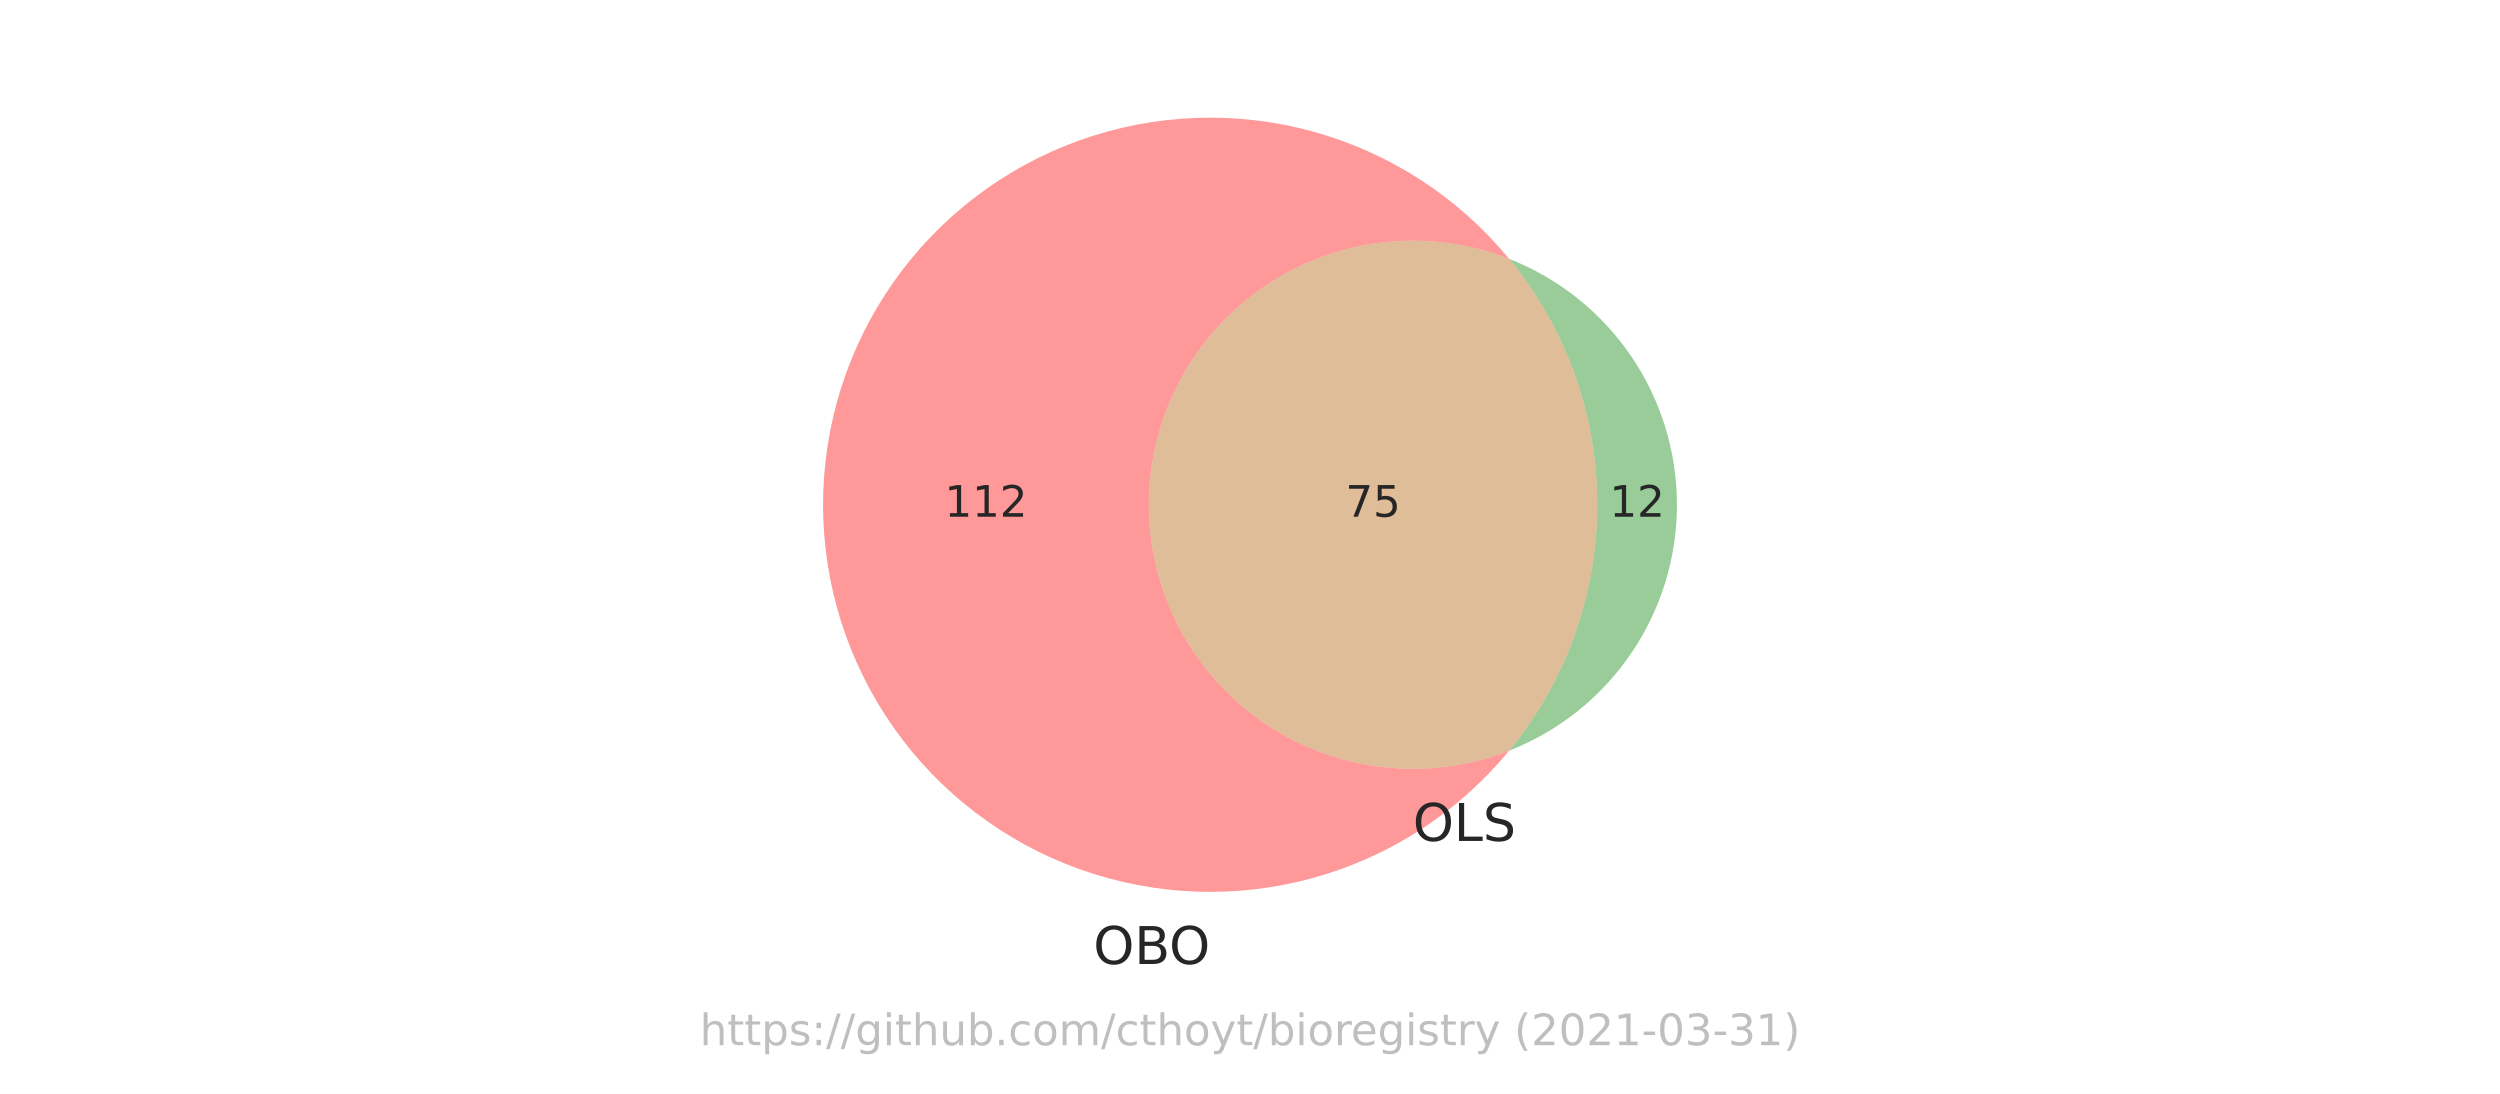
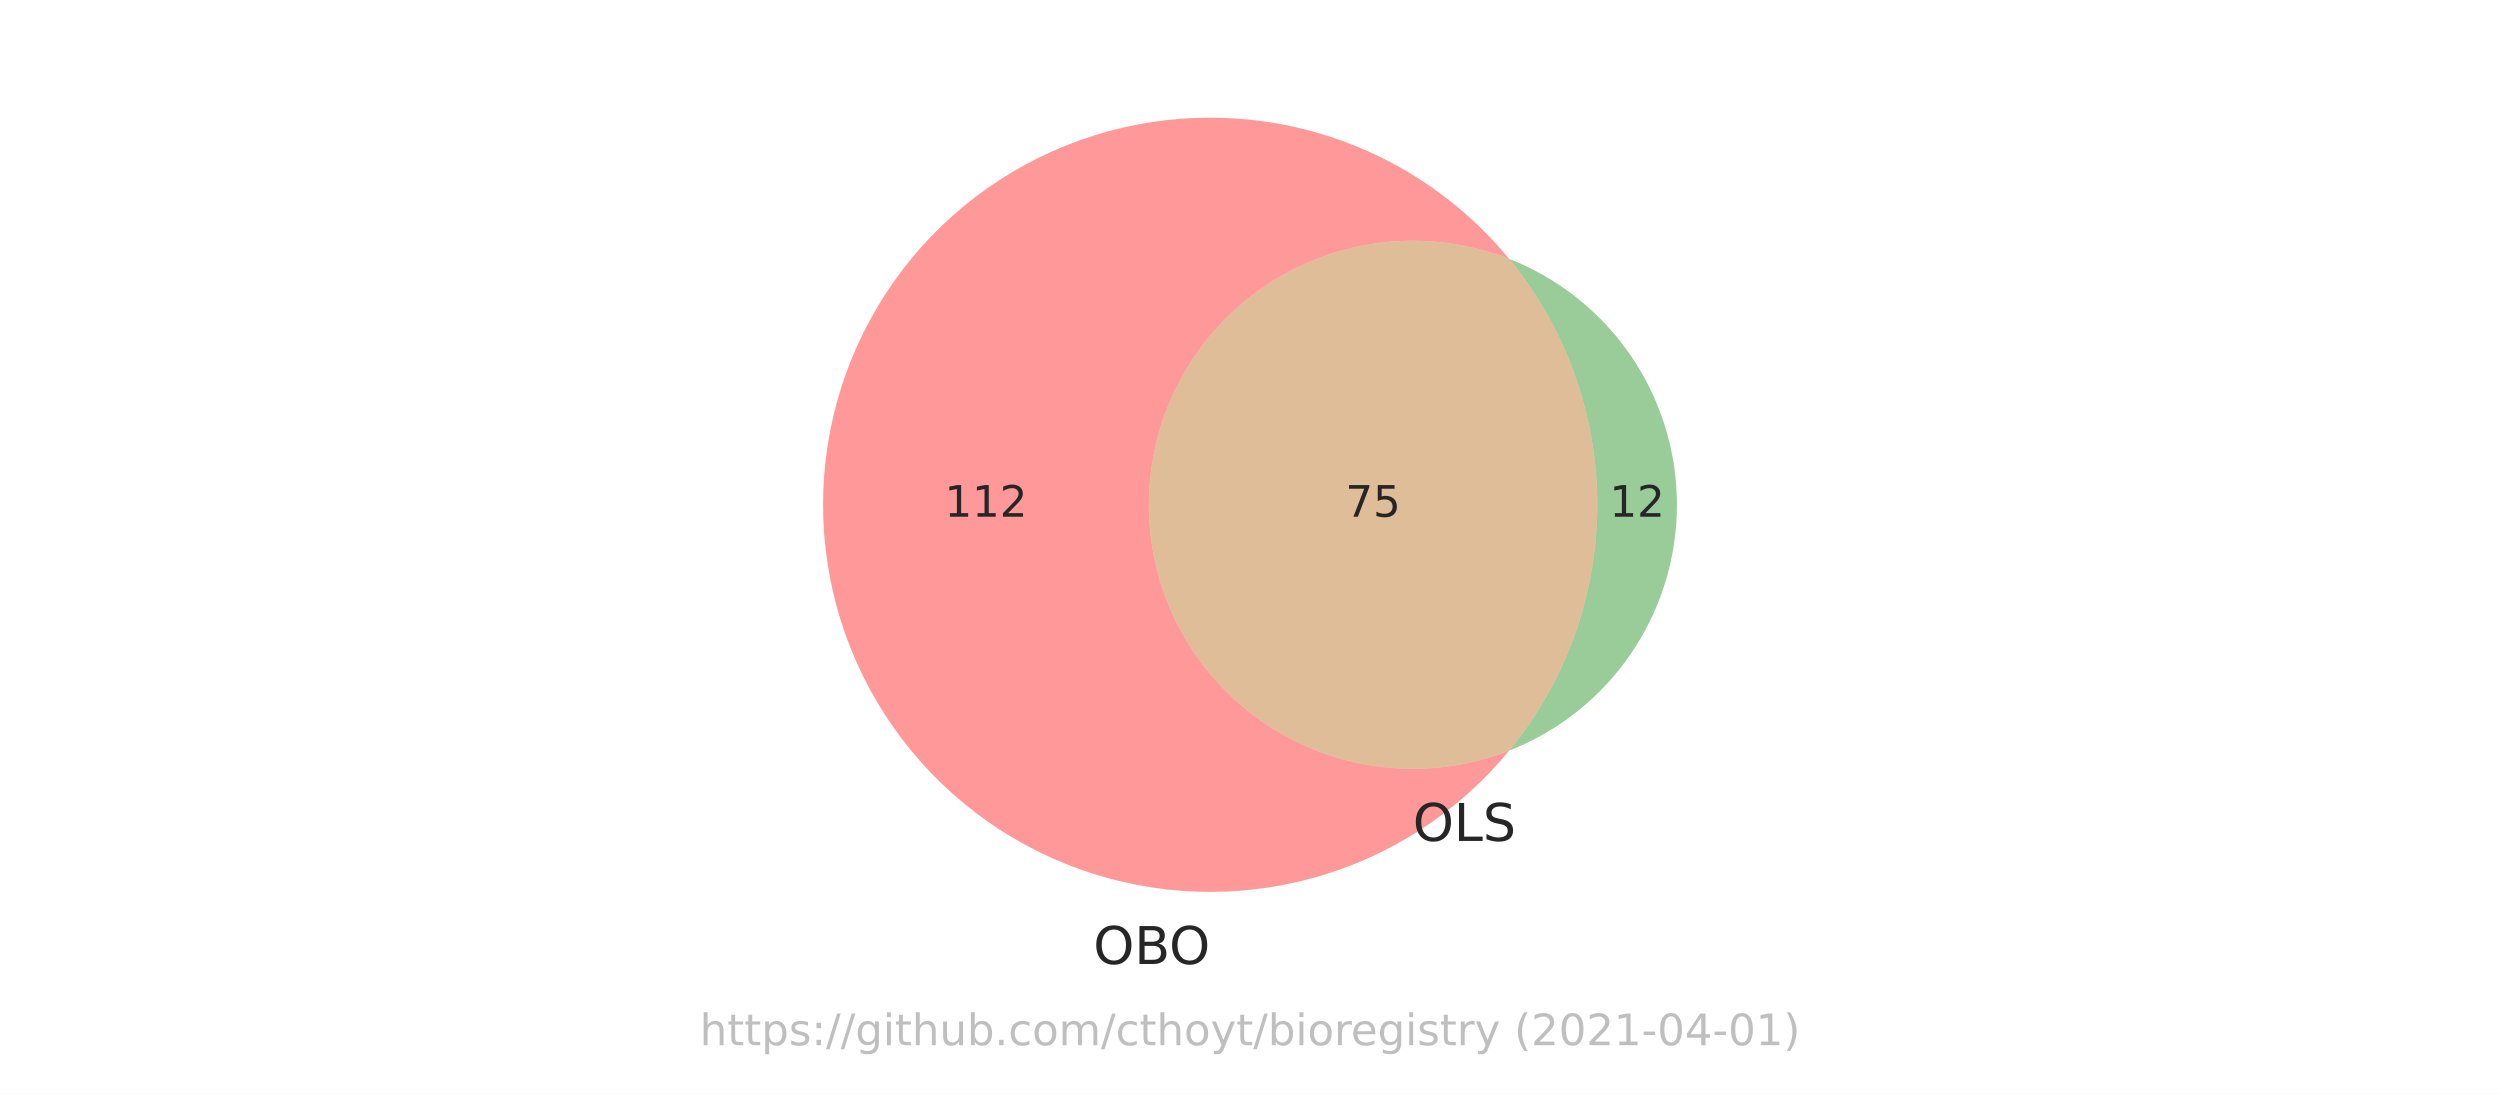
<svg xmlns="http://www.w3.org/2000/svg" xmlns:xlink="http://www.w3.org/1999/xlink" height="252pt" version="1.1" viewBox="0 0 576 252" width="576pt">
  <defs>
    <style type="text/css">*{stroke-linecap:butt;stroke-linejoin:round;}</style>
  </defs>
  <g id="figure_1">
    <g id="patch_1">
      <path d="M 0 252  L 576 252  L 576 0  L 0 0  z " style="fill:#ffffff;" />
    </g>
    <g id="axes_1">
      <g id="patch_2">
-         <path clip-path="url(#p67e93b3b9c)" d="M 347.714 172.945  C 338.492 176.556 328.527 177.861 318.686 176.747  C 308.845 175.632 299.424 172.131 291.243 166.549  C 283.062 160.967 276.367 153.471 271.741 144.714  C 267.115 135.957 264.697 126.202 264.697 116.298  C 264.697 106.394 267.115 96.639 271.741 87.882  C 276.367 79.125 283.062 71.629 291.243 66.047  C 299.424 60.465 308.845 56.964 318.686 55.849  C 328.527 54.735 338.492 56.04 347.714 59.651  C 341.912 52.595 335.06 46.472 327.398 41.496  C 319.737 36.521 311.356 32.752 302.55 30.322  C 293.744 27.892 284.616 26.829 275.487 27.17  C 266.358 27.512 257.336 29.254 248.736 32.336  C 240.136 35.418 232.06 39.802 224.792 45.336  C 217.524 50.871 211.149 57.489 205.89 64.959  C 200.632 72.429 196.552 80.663 193.794 89.372  C 191.036 98.081 189.633 107.163 189.633 116.298  C 189.633 125.433 191.036 134.515 193.794 143.224  C 196.552 151.933 200.632 160.167 205.89 167.637  C 211.149 175.107 217.524 181.725 224.792 187.26  C 232.06 192.794 240.136 197.178 248.736 200.26  C 257.336 203.342 266.358 205.084 275.487 205.426  C 284.616 205.767 293.744 204.704 302.55 202.274  C 311.356 199.844 319.737 196.075 327.398 191.1  C 335.06 186.124 341.912 180.001 347.714 172.945  " style="fill:#ff0000;opacity:0.4;" />
+         <path clip-path="url(#pd540464a8e)" d="M 347.714 172.945  C 338.492 176.556 328.527 177.861 318.686 176.747  C 308.845 175.632 299.424 172.131 291.243 166.549  C 283.062 160.967 276.367 153.471 271.741 144.714  C 267.115 135.957 264.697 126.202 264.697 116.298  C 264.697 106.394 267.115 96.639 271.741 87.882  C 276.367 79.125 283.062 71.629 291.243 66.047  C 299.424 60.465 308.845 56.964 318.686 55.849  C 328.527 54.735 338.492 56.04 347.714 59.651  C 341.912 52.595 335.06 46.472 327.398 41.496  C 319.737 36.521 311.356 32.752 302.55 30.322  C 293.744 27.892 284.616 26.829 275.487 27.17  C 266.358 27.512 257.336 29.254 248.736 32.336  C 240.136 35.418 232.06 39.802 224.792 45.336  C 217.524 50.871 211.149 57.489 205.89 64.959  C 200.632 72.429 196.552 80.663 193.794 89.372  C 191.036 98.081 189.633 107.163 189.633 116.298  C 189.633 125.433 191.036 134.515 193.794 143.224  C 196.552 151.933 200.632 160.167 205.89 167.637  C 211.149 175.107 217.524 181.725 224.792 187.26  C 232.06 192.794 240.136 197.178 248.736 200.26  C 257.336 203.342 266.358 205.084 275.487 205.426  C 284.616 205.767 293.744 204.704 302.55 202.274  C 311.356 199.844 319.737 196.075 327.398 191.1  C 335.06 186.124 341.912 180.001 347.714 172.945  " style="fill:#ff0000;opacity:0.4;" />
      </g>
      <g id="patch_3">
-         <path clip-path="url(#p67e93b3b9c)" d="M 347.714 59.651  C 360.835 75.608 368.013 95.639 368.013 116.298  C 368.013 136.957 360.835 156.988 347.714 172.945  C 359.104 168.485 368.889 160.691 375.783 150.587  C 382.678 140.483 386.367 128.53 386.367 116.298  C 386.367 104.066 382.678 92.113 375.783 82.009  C 368.889 71.905 359.104 64.111 347.714 59.651  " style="fill:#008000;opacity:0.4;" />
+         <path clip-path="url(#pd540464a8e)" d="M 347.714 59.651  C 360.835 75.608 368.013 95.639 368.013 116.298  C 368.013 136.957 360.835 156.988 347.714 172.945  C 359.104 168.485 368.889 160.691 375.783 150.587  C 382.678 140.483 386.367 128.53 386.367 116.298  C 386.367 104.066 382.678 92.113 375.783 82.009  C 368.889 71.905 359.104 64.111 347.714 59.651  " style="fill:#008000;opacity:0.4;" />
      </g>
      <g id="patch_4">
-         <path clip-path="url(#p67e93b3b9c)" d="M 347.714 172.945  C 360.835 156.988 368.013 136.957 368.013 116.298  C 368.013 95.639 360.835 75.608 347.714 59.651  C 338.492 56.04 328.527 54.735 318.686 55.849  C 308.845 56.964 299.424 60.465 291.243 66.047  C 283.062 71.629 276.367 79.125 271.741 87.882  C 267.115 96.639 264.697 106.394 264.697 116.298  C 264.697 126.202 267.115 135.957 271.741 144.714  C 276.367 153.471 283.062 160.967 291.243 166.549  C 299.424 172.131 308.845 175.632 318.686 176.747  C 328.527 177.861 338.492 176.556 347.714 172.945  " style="fill:#b25a00;opacity:0.4;" />
+         <path clip-path="url(#pd540464a8e)" d="M 347.714 172.945  C 360.835 156.988 368.013 136.957 368.013 116.298  C 368.013 95.639 360.835 75.608 347.714 59.651  C 338.492 56.04 328.527 54.735 318.686 55.849  C 308.845 56.964 299.424 60.465 291.243 66.047  C 283.062 71.629 276.367 79.125 271.741 87.882  C 267.115 96.639 264.697 106.394 264.697 116.298  C 264.697 126.202 267.115 135.957 271.741 144.714  C 276.367 153.471 283.062 160.967 291.243 166.549  C 299.424 172.131 308.845 175.632 318.686 176.747  C 328.527 177.861 338.492 176.556 347.714 172.945  " style="fill:#b25a00;opacity:0.4;" />
      </g>
      <g id="text_1">
        <g style="fill:#262626;" transform="translate(217.621 119.0574)scale(0.1 -0.1)">
          <defs>
            <path d="M 794 531  L 1825 531  L 1825 4091  L 703 3866  L 703 4441  L 1819 4666  L 2450 4666  L 2450 531  L 3481 531  L 3481 0  L 794 0  L 794 531  z " id="DejaVuSans-31" transform="scale(0.015625)" />
            <path d="M 1228 531  L 3431 531  L 3431 0  L 469 0  L 469 531  Q 828 903 1448 1529  Q 2069 2156 2228 2338  Q 2531 2678 2651 2914  Q 2772 3150 2772 3378  Q 2772 3750 2511 3984  Q 2250 4219 1831 4219  Q 1534 4219 1204 4116  Q 875 4013 500 3803  L 500 4441  Q 881 4594 1212 4672  Q 1544 4750 1819 4750  Q 2544 4750 2975 4387  Q 3406 4025 3406 3419  Q 3406 3131 3298 2873  Q 3191 2616 2906 2266  Q 2828 2175 2409 1742  Q 1991 1309 1228 531  z " id="DejaVuSans-32" transform="scale(0.015625)" />
          </defs>
          <use xlink:href="#DejaVuSans-31" />
          <use x="63.623" xlink:href="#DejaVuSans-31" />
          <use x="127.246" xlink:href="#DejaVuSans-32" />
        </g>
      </g>
      <g id="text_2">
        <g style="fill:#262626;" transform="translate(370.8276 119.0574)scale(0.1 -0.1)">
          <use xlink:href="#DejaVuSans-31" />
          <use x="63.623" xlink:href="#DejaVuSans-32" />
        </g>
      </g>
      <g id="text_3">
        <g style="fill:#262626;" transform="translate(309.9923 119.0574)scale(0.1 -0.1)">
          <defs>
            <path d="M 525 4666  L 3525 4666  L 3525 4397  L 1831 0  L 1172 0  L 2766 4134  L 525 4134  L 525 4666  z " id="DejaVuSans-37" transform="scale(0.015625)" />
            <path d="M 691 4666  L 3169 4666  L 3169 4134  L 1269 4134  L 1269 2991  Q 1406 3038 1543 3061  Q 1681 3084 1819 3084  Q 2600 3084 3056 2656  Q 3513 2228 3513 1497  Q 3513 744 3044 326  Q 2575 -91 1722 -91  Q 1428 -91 1123 -41  Q 819 9 494 109  L 494 744  Q 775 591 1075 516  Q 1375 441 1709 441  Q 2250 441 2565 725  Q 2881 1009 2881 1497  Q 2881 1984 2565 2268  Q 2250 2553 1709 2553  Q 1456 2553 1204 2497  Q 953 2441 691 2322  L 691 4666  z " id="DejaVuSans-35" transform="scale(0.015625)" />
          </defs>
          <use xlink:href="#DejaVuSans-37" />
          <use x="63.623" xlink:href="#DejaVuSans-35" />
        </g>
      </g>
      <g id="text_4">
        <g style="fill:#262626;" transform="translate(251.9073 222.1075)scale(0.12 -0.12)">
          <defs>
            <path d="M 2522 4238  Q 1834 4238 1429 3725  Q 1025 3213 1025 2328  Q 1025 1447 1429 934  Q 1834 422 2522 422  Q 3209 422 3611 934  Q 4013 1447 4013 2328  Q 4013 3213 3611 3725  Q 3209 4238 2522 4238  z M 2522 4750  Q 3503 4750 4090 4092  Q 4678 3434 4678 2328  Q 4678 1225 4090 567  Q 3503 -91 2522 -91  Q 1538 -91 948 565  Q 359 1222 359 2328  Q 359 3434 948 4092  Q 1538 4750 2522 4750  z " id="DejaVuSans-4f" transform="scale(0.015625)" />
            <path d="M 1259 2228  L 1259 519  L 2272 519  Q 2781 519 3026 730  Q 3272 941 3272 1375  Q 3272 1813 3026 2020  Q 2781 2228 2272 2228  L 1259 2228  z M 1259 4147  L 1259 2741  L 2194 2741  Q 2656 2741 2882 2914  Q 3109 3088 3109 3444  Q 3109 3797 2882 3972  Q 2656 4147 2194 4147  L 1259 4147  z M 628 4666  L 2241 4666  Q 2963 4666 3353 4366  Q 3744 4066 3744 3513  Q 3744 3084 3544 2831  Q 3344 2578 2956 2516  Q 3422 2416 3680 2098  Q 3938 1781 3938 1306  Q 3938 681 3513 340  Q 3088 0 2303 0  L 628 0  L 628 4666  z " id="DejaVuSans-42" transform="scale(0.015625)" />
          </defs>
          <use xlink:href="#DejaVuSans-4f" />
          <use x="78.711" xlink:href="#DejaVuSans-42" />
          <use x="145.564" xlink:href="#DejaVuSans-4f" />
        </g>
      </g>
      <g id="text_5">
        <g style="fill:#262626;" transform="translate(325.5319 193.7527)scale(0.12 -0.12)">
          <defs>
            <path d="M 628 4666  L 1259 4666  L 1259 531  L 3531 531  L 3531 0  L 628 0  L 628 4666  z " id="DejaVuSans-4c" transform="scale(0.015625)" />
            <path d="M 3425 4513  L 3425 3897  Q 3066 4069 2747 4153  Q 2428 4238 2131 4238  Q 1616 4238 1336 4038  Q 1056 3838 1056 3469  Q 1056 3159 1242 3001  Q 1428 2844 1947 2747  L 2328 2669  Q 3034 2534 3370 2195  Q 3706 1856 3706 1288  Q 3706 609 3251 259  Q 2797 -91 1919 -91  Q 1588 -91 1214 -16  Q 841 59 441 206  L 441 856  Q 825 641 1194 531  Q 1563 422 1919 422  Q 2459 422 2753 634  Q 3047 847 3047 1241  Q 3047 1584 2836 1778  Q 2625 1972 2144 2069  L 1759 2144  Q 1053 2284 737 2584  Q 422 2884 422 3419  Q 422 4038 858 4394  Q 1294 4750 2059 4750  Q 2388 4750 2728 4690  Q 3069 4631 3425 4513  z " id="DejaVuSans-53" transform="scale(0.015625)" />
          </defs>
          <use xlink:href="#DejaVuSans-4f" />
          <use x="78.711" xlink:href="#DejaVuSans-4c" />
          <use x="134.424" xlink:href="#DejaVuSans-53" />
        </g>
      </g>
      <g id="text_6">
        <g style="fill:#808080;opacity:0.5;" transform="translate(161.2164 240.8159)scale(0.1 -0.1)">
          <defs>
            <path d="M 3513 2113  L 3513 0  L 2938 0  L 2938 2094  Q 2938 2591 2744 2837  Q 2550 3084 2163 3084  Q 1697 3084 1428 2787  Q 1159 2491 1159 1978  L 1159 0  L 581 0  L 581 4863  L 1159 4863  L 1159 2956  Q 1366 3272 1645 3428  Q 1925 3584 2291 3584  Q 2894 3584 3203 3211  Q 3513 2838 3513 2113  z " id="DejaVuSans-68" transform="scale(0.015625)" />
            <path d="M 1172 4494  L 1172 3500  L 2356 3500  L 2356 3053  L 1172 3053  L 1172 1153  Q 1172 725 1289 603  Q 1406 481 1766 481  L 2356 481  L 2356 0  L 1766 0  Q 1100 0 847 248  Q 594 497 594 1153  L 594 3053  L 172 3053  L 172 3500  L 594 3500  L 594 4494  L 1172 4494  z " id="DejaVuSans-74" transform="scale(0.015625)" />
            <path d="M 1159 525  L 1159 -1331  L 581 -1331  L 581 3500  L 1159 3500  L 1159 2969  Q 1341 3281 1617 3432  Q 1894 3584 2278 3584  Q 2916 3584 3314 3078  Q 3713 2572 3713 1747  Q 3713 922 3314 415  Q 2916 -91 2278 -91  Q 1894 -91 1617 61  Q 1341 213 1159 525  z M 3116 1747  Q 3116 2381 2855 2742  Q 2594 3103 2138 3103  Q 1681 3103 1420 2742  Q 1159 2381 1159 1747  Q 1159 1113 1420 752  Q 1681 391 2138 391  Q 2594 391 2855 752  Q 3116 1113 3116 1747  z " id="DejaVuSans-70" transform="scale(0.015625)" />
            <path d="M 2834 3397  L 2834 2853  Q 2591 2978 2328 3040  Q 2066 3103 1784 3103  Q 1356 3103 1142 2972  Q 928 2841 928 2578  Q 928 2378 1081 2264  Q 1234 2150 1697 2047  L 1894 2003  Q 2506 1872 2764 1633  Q 3022 1394 3022 966  Q 3022 478 2636 193  Q 2250 -91 1575 -91  Q 1294 -91 989 -36  Q 684 19 347 128  L 347 722  Q 666 556 975 473  Q 1284 391 1588 391  Q 1994 391 2212 530  Q 2431 669 2431 922  Q 2431 1156 2273 1281  Q 2116 1406 1581 1522  L 1381 1569  Q 847 1681 609 1914  Q 372 2147 372 2553  Q 372 3047 722 3315  Q 1072 3584 1716 3584  Q 2034 3584 2315 3537  Q 2597 3491 2834 3397  z " id="DejaVuSans-73" transform="scale(0.015625)" />
            <path d="M 750 794  L 1409 794  L 1409 0  L 750 0  L 750 794  z M 750 3309  L 1409 3309  L 1409 2516  L 750 2516  L 750 3309  z " id="DejaVuSans-3a" transform="scale(0.015625)" />
            <path d="M 1625 4666  L 2156 4666  L 531 -594  L 0 -594  L 1625 4666  z " id="DejaVuSans-2f" transform="scale(0.015625)" />
            <path d="M 2906 1791  Q 2906 2416 2648 2759  Q 2391 3103 1925 3103  Q 1463 3103 1205 2759  Q 947 2416 947 1791  Q 947 1169 1205 825  Q 1463 481 1925 481  Q 2391 481 2648 825  Q 2906 1169 2906 1791  z M 3481 434  Q 3481 -459 3084 -895  Q 2688 -1331 1869 -1331  Q 1566 -1331 1297 -1286  Q 1028 -1241 775 -1147  L 775 -588  Q 1028 -725 1275 -790  Q 1522 -856 1778 -856  Q 2344 -856 2625 -561  Q 2906 -266 2906 331  L 2906 616  Q 2728 306 2450 153  Q 2172 0 1784 0  Q 1141 0 747 490  Q 353 981 353 1791  Q 353 2603 747 3093  Q 1141 3584 1784 3584  Q 2172 3584 2450 3431  Q 2728 3278 2906 2969  L 2906 3500  L 3481 3500  L 3481 434  z " id="DejaVuSans-67" transform="scale(0.015625)" />
            <path d="M 603 3500  L 1178 3500  L 1178 0  L 603 0  L 603 3500  z M 603 4863  L 1178 4863  L 1178 4134  L 603 4134  L 603 4863  z " id="DejaVuSans-69" transform="scale(0.015625)" />
            <path d="M 544 1381  L 544 3500  L 1119 3500  L 1119 1403  Q 1119 906 1312 657  Q 1506 409 1894 409  Q 2359 409 2629 706  Q 2900 1003 2900 1516  L 2900 3500  L 3475 3500  L 3475 0  L 2900 0  L 2900 538  Q 2691 219 2414 64  Q 2138 -91 1772 -91  Q 1169 -91 856 284  Q 544 659 544 1381  z M 1991 3584  L 1991 3584  z " id="DejaVuSans-75" transform="scale(0.015625)" />
            <path d="M 3116 1747  Q 3116 2381 2855 2742  Q 2594 3103 2138 3103  Q 1681 3103 1420 2742  Q 1159 2381 1159 1747  Q 1159 1113 1420 752  Q 1681 391 2138 391  Q 2594 391 2855 752  Q 3116 1113 3116 1747  z M 1159 2969  Q 1341 3281 1617 3432  Q 1894 3584 2278 3584  Q 2916 3584 3314 3078  Q 3713 2572 3713 1747  Q 3713 922 3314 415  Q 2916 -91 2278 -91  Q 1894 -91 1617 61  Q 1341 213 1159 525  L 1159 0  L 581 0  L 581 4863  L 1159 4863  L 1159 2969  z " id="DejaVuSans-62" transform="scale(0.015625)" />
            <path d="M 684 794  L 1344 794  L 1344 0  L 684 0  L 684 794  z " id="DejaVuSans-2e" transform="scale(0.015625)" />
            <path d="M 3122 3366  L 3122 2828  Q 2878 2963 2633 3030  Q 2388 3097 2138 3097  Q 1578 3097 1268 2742  Q 959 2388 959 1747  Q 959 1106 1268 751  Q 1578 397 2138 397  Q 2388 397 2633 464  Q 2878 531 3122 666  L 3122 134  Q 2881 22 2623 -34  Q 2366 -91 2075 -91  Q 1284 -91 818 406  Q 353 903 353 1747  Q 353 2603 823 3093  Q 1294 3584 2113 3584  Q 2378 3584 2631 3529  Q 2884 3475 3122 3366  z " id="DejaVuSans-63" transform="scale(0.015625)" />
            <path d="M 1959 3097  Q 1497 3097 1228 2736  Q 959 2375 959 1747  Q 959 1119 1226 758  Q 1494 397 1959 397  Q 2419 397 2687 759  Q 2956 1122 2956 1747  Q 2956 2369 2687 2733  Q 2419 3097 1959 3097  z M 1959 3584  Q 2709 3584 3137 3096  Q 3566 2609 3566 1747  Q 3566 888 3137 398  Q 2709 -91 1959 -91  Q 1206 -91 779 398  Q 353 888 353 1747  Q 353 2609 779 3096  Q 1206 3584 1959 3584  z " id="DejaVuSans-6f" transform="scale(0.015625)" />
            <path d="M 3328 2828  Q 3544 3216 3844 3400  Q 4144 3584 4550 3584  Q 5097 3584 5394 3201  Q 5691 2819 5691 2113  L 5691 0  L 5113 0  L 5113 2094  Q 5113 2597 4934 2840  Q 4756 3084 4391 3084  Q 3944 3084 3684 2787  Q 3425 2491 3425 1978  L 3425 0  L 2847 0  L 2847 2094  Q 2847 2600 2669 2842  Q 2491 3084 2119 3084  Q 1678 3084 1418 2786  Q 1159 2488 1159 1978  L 1159 0  L 581 0  L 581 3500  L 1159 3500  L 1159 2956  Q 1356 3278 1631 3431  Q 1906 3584 2284 3584  Q 2666 3584 2933 3390  Q 3200 3197 3328 2828  z " id="DejaVuSans-6d" transform="scale(0.015625)" />
            <path d="M 2059 -325  Q 1816 -950 1584 -1140  Q 1353 -1331 966 -1331  L 506 -1331  L 506 -850  L 844 -850  Q 1081 -850 1212 -737  Q 1344 -625 1503 -206  L 1606 56  L 191 3500  L 800 3500  L 1894 763  L 2988 3500  L 3597 3500  L 2059 -325  z " id="DejaVuSans-79" transform="scale(0.015625)" />
            <path d="M 2631 2963  Q 2534 3019 2420 3045  Q 2306 3072 2169 3072  Q 1681 3072 1420 2755  Q 1159 2438 1159 1844  L 1159 0  L 581 0  L 581 3500  L 1159 3500  L 1159 2956  Q 1341 3275 1631 3429  Q 1922 3584 2338 3584  Q 2397 3584 2469 3576  Q 2541 3569 2628 3553  L 2631 2963  z " id="DejaVuSans-72" transform="scale(0.015625)" />
            <path d="M 3597 1894  L 3597 1613  L 953 1613  Q 991 1019 1311 708  Q 1631 397 2203 397  Q 2534 397 2845 478  Q 3156 559 3463 722  L 3463 178  Q 3153 47 2828 -22  Q 2503 -91 2169 -91  Q 1331 -91 842 396  Q 353 884 353 1716  Q 353 2575 817 3079  Q 1281 3584 2069 3584  Q 2775 3584 3186 3129  Q 3597 2675 3597 1894  z M 3022 2063  Q 3016 2534 2758 2815  Q 2500 3097 2075 3097  Q 1594 3097 1305 2825  Q 1016 2553 972 2059  L 3022 2063  z " id="DejaVuSans-65" transform="scale(0.015625)" />
            <path id="DejaVuSans-20" transform="scale(0.015625)" />
            <path d="M 1984 4856  Q 1566 4138 1362 3434  Q 1159 2731 1159 2009  Q 1159 1288 1364 580  Q 1569 -128 1984 -844  L 1484 -844  Q 1016 -109 783 600  Q 550 1309 550 2009  Q 550 2706 781 3412  Q 1013 4119 1484 4856  L 1984 4856  z " id="DejaVuSans-28" transform="scale(0.015625)" />
            <path d="M 2034 4250  Q 1547 4250 1301 3770  Q 1056 3291 1056 2328  Q 1056 1369 1301 889  Q 1547 409 2034 409  Q 2525 409 2770 889  Q 3016 1369 3016 2328  Q 3016 3291 2770 3770  Q 2525 4250 2034 4250  z M 2034 4750  Q 2819 4750 3233 4129  Q 3647 3509 3647 2328  Q 3647 1150 3233 529  Q 2819 -91 2034 -91  Q 1250 -91 836 529  Q 422 1150 422 2328  Q 422 3509 836 4129  Q 1250 4750 2034 4750  z " id="DejaVuSans-30" transform="scale(0.015625)" />
            <path d="M 313 2009  L 1997 2009  L 1997 1497  L 313 1497  L 313 2009  z " id="DejaVuSans-2d" transform="scale(0.015625)" />
-             <path d="M 2597 2516  Q 3050 2419 3304 2112  Q 3559 1806 3559 1356  Q 3559 666 3084 287  Q 2609 -91 1734 -91  Q 1441 -91 1130 -33  Q 819 25 488 141  L 488 750  Q 750 597 1062 519  Q 1375 441 1716 441  Q 2309 441 2620 675  Q 2931 909 2931 1356  Q 2931 1769 2642 2001  Q 2353 2234 1838 2234  L 1294 2234  L 1294 2753  L 1863 2753  Q 2328 2753 2575 2939  Q 2822 3125 2822 3475  Q 2822 3834 2567 4026  Q 2313 4219 1838 4219  Q 1578 4219 1281 4162  Q 984 4106 628 3988  L 628 4550  Q 988 4650 1302 4700  Q 1616 4750 1894 4750  Q 2613 4750 3031 4423  Q 3450 4097 3450 3541  Q 3450 3153 3228 2886  Q 3006 2619 2597 2516  z " id="DejaVuSans-33" transform="scale(0.015625)" />
+             <path d="M 2419 4116  L 825 1625  L 2419 1625  L 2419 4116  z M 2253 4666  L 3047 4666  L 3047 1625  L 3713 1625  L 3713 1100  L 3047 1100  L 3047 0  L 2419 0  L 2419 1100  L 313 1100  L 313 1709  L 2253 4666  z " id="DejaVuSans-34" transform="scale(0.015625)" />
            <path d="M 513 4856  L 1013 4856  Q 1481 4119 1714 3412  Q 1947 2706 1947 2009  Q 1947 1309 1714 600  Q 1481 -109 1013 -844  L 513 -844  Q 928 -128 1133 580  Q 1338 1288 1338 2009  Q 1338 2731 1133 3434  Q 928 4138 513 4856  z " id="DejaVuSans-29" transform="scale(0.015625)" />
          </defs>
          <use xlink:href="#DejaVuSans-68" />
          <use x="63.379" xlink:href="#DejaVuSans-74" />
          <use x="102.588" xlink:href="#DejaVuSans-74" />
          <use x="141.797" xlink:href="#DejaVuSans-70" />
          <use x="205.273" xlink:href="#DejaVuSans-73" />
          <use x="257.373" xlink:href="#DejaVuSans-3a" />
          <use x="291.064" xlink:href="#DejaVuSans-2f" />
          <use x="324.756" xlink:href="#DejaVuSans-2f" />
          <use x="358.447" xlink:href="#DejaVuSans-67" />
          <use x="421.924" xlink:href="#DejaVuSans-69" />
          <use x="449.707" xlink:href="#DejaVuSans-74" />
          <use x="488.916" xlink:href="#DejaVuSans-68" />
          <use x="552.295" xlink:href="#DejaVuSans-75" />
          <use x="615.674" xlink:href="#DejaVuSans-62" />
          <use x="679.15" xlink:href="#DejaVuSans-2e" />
          <use x="710.938" xlink:href="#DejaVuSans-63" />
          <use x="765.918" xlink:href="#DejaVuSans-6f" />
          <use x="827.1" xlink:href="#DejaVuSans-6d" />
          <use x="924.512" xlink:href="#DejaVuSans-2f" />
          <use x="958.203" xlink:href="#DejaVuSans-63" />
          <use x="1013.184" xlink:href="#DejaVuSans-74" />
          <use x="1052.393" xlink:href="#DejaVuSans-68" />
          <use x="1115.771" xlink:href="#DejaVuSans-6f" />
          <use x="1176.953" xlink:href="#DejaVuSans-79" />
          <use x="1236.133" xlink:href="#DejaVuSans-74" />
          <use x="1275.342" xlink:href="#DejaVuSans-2f" />
          <use x="1309.033" xlink:href="#DejaVuSans-62" />
          <use x="1372.51" xlink:href="#DejaVuSans-69" />
          <use x="1400.293" xlink:href="#DejaVuSans-6f" />
          <use x="1461.475" xlink:href="#DejaVuSans-72" />
          <use x="1500.338" xlink:href="#DejaVuSans-65" />
          <use x="1561.861" xlink:href="#DejaVuSans-67" />
          <use x="1625.338" xlink:href="#DejaVuSans-69" />
          <use x="1653.121" xlink:href="#DejaVuSans-73" />
          <use x="1705.221" xlink:href="#DejaVuSans-74" />
          <use x="1744.43" xlink:href="#DejaVuSans-72" />
          <use x="1785.543" xlink:href="#DejaVuSans-79" />
          <use x="1844.723" xlink:href="#DejaVuSans-20" />
          <use x="1876.51" xlink:href="#DejaVuSans-28" />
          <use x="1915.523" xlink:href="#DejaVuSans-32" />
          <use x="1979.146" xlink:href="#DejaVuSans-30" />
          <use x="2042.77" xlink:href="#DejaVuSans-32" />
          <use x="2106.393" xlink:href="#DejaVuSans-31" />
          <use x="2170.016" xlink:href="#DejaVuSans-2d" />
          <use x="2206.1" xlink:href="#DejaVuSans-30" />
-           <use x="2269.723" xlink:href="#DejaVuSans-33" />
+           <use x="2269.723" xlink:href="#DejaVuSans-34" />
          <use x="2333.346" xlink:href="#DejaVuSans-2d" />
-           <use x="2369.43" xlink:href="#DejaVuSans-33" />
+           <use x="2369.43" xlink:href="#DejaVuSans-30" />
          <use x="2433.053" xlink:href="#DejaVuSans-31" />
          <use x="2496.676" xlink:href="#DejaVuSans-29" />
        </g>
      </g>
    </g>
  </g>
  <defs>
-     <clipPath id="p67e93b3b9c">
+     <clipPath id="pd540464a8e">
      <rect height="210.996" width="229.35" x="173.325" y="10.8" />
    </clipPath>
  </defs>
</svg>
